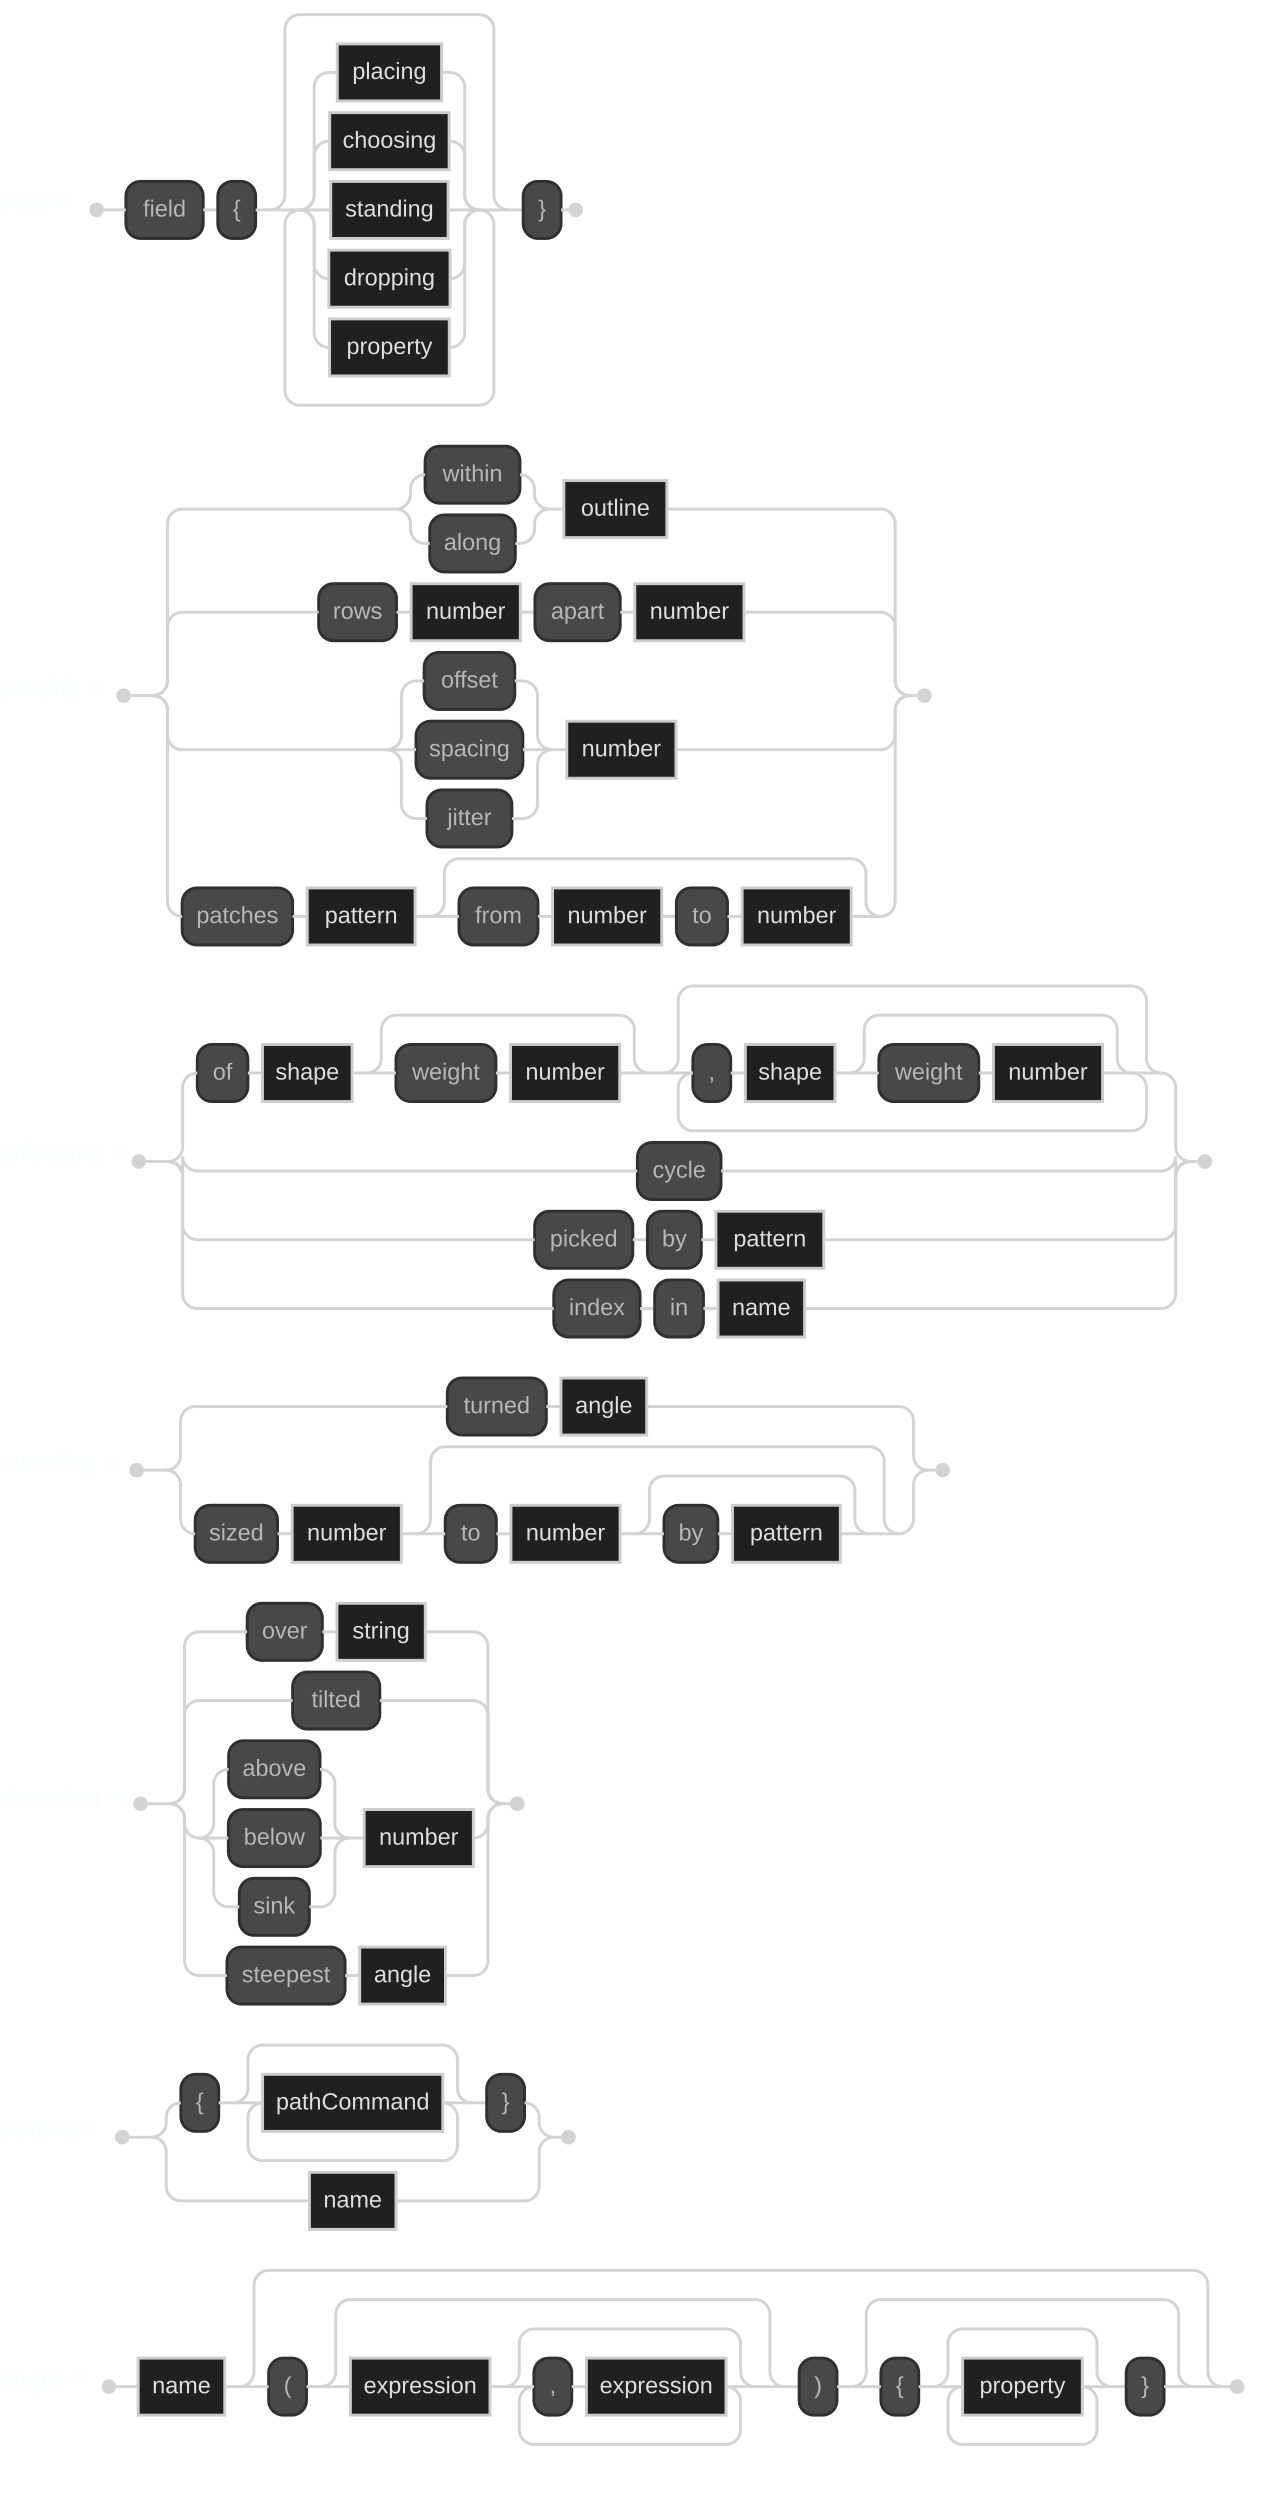
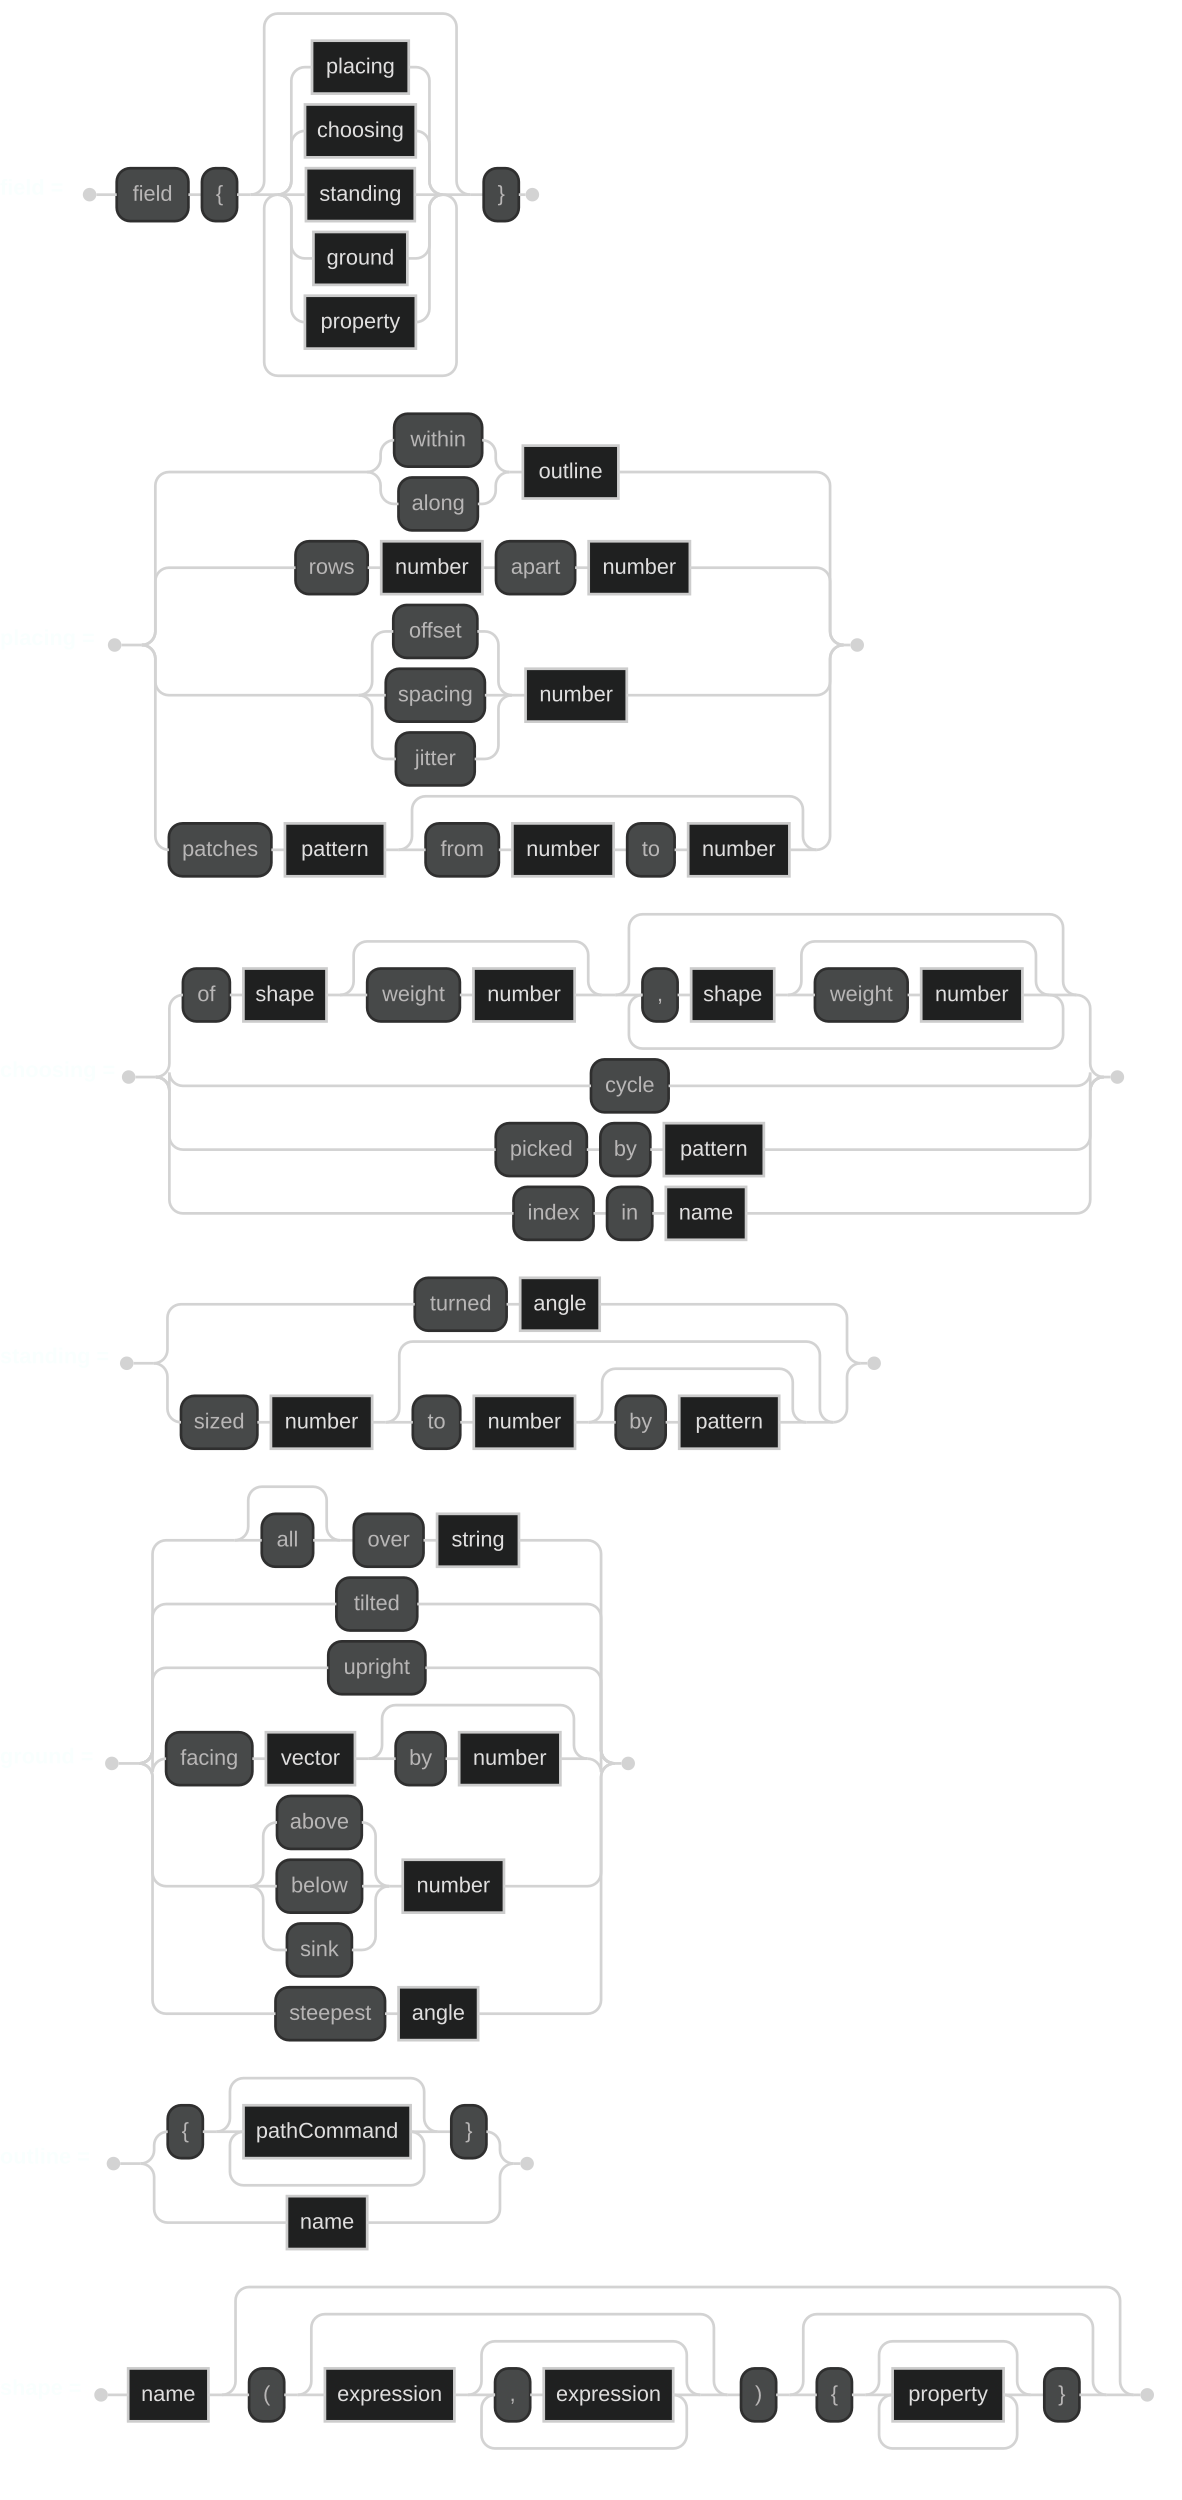
- <svg xmlns="http://www.w3.org/2000/svg" id="my-svg" width="100%" class="railroad-diagram" style="max-width: 870.734px; background-color: transparent;" viewBox="0 0 870.734 1709" role="graphics-document document" aria-roledescription="railroadEbnf">
+ <svg xmlns="http://www.w3.org/2000/svg" id="my-svg" width="100%" class="railroad-diagram" style="max-width: 870.734px; background-color: transparent;" viewBox="0 0 870.734 1843" role="graphics-document document" aria-roledescription="railroadEbnf">
  <style>#my-svg{font-family:"trebuchet ms",verdana,arial,sans-serif;font-size:16px;fill:#ccc;}@keyframes edge-animation-frame{from{stroke-dashoffset:0;}}@keyframes dash{to{stroke-dashoffset:0;}}#my-svg .edge-animation-slow{stroke-dasharray:9,5!important;stroke-dashoffset:900;animation:dash 50s linear infinite;stroke-linecap:round;}#my-svg .edge-animation-fast{stroke-dasharray:9,5!important;stroke-dashoffset:900;animation:dash 20s linear infinite;stroke-linecap:round;}#my-svg .error-icon{fill:#a44141;}#my-svg .error-text{fill:#ddd;stroke:#ddd;}#my-svg .edge-thickness-normal{stroke-width:1px;}#my-svg .edge-thickness-thick{stroke-width:3.5px;}#my-svg .edge-pattern-solid{stroke-dasharray:0;}#my-svg .edge-thickness-invisible{stroke-width:0;fill:none;}#my-svg .edge-pattern-dashed{stroke-dasharray:3;}#my-svg .edge-pattern-dotted{stroke-dasharray:2;}#my-svg .marker{fill:lightgrey;stroke:lightgrey;}#my-svg .marker.cross{stroke:lightgrey;}#my-svg svg{font-family:"trebuchet ms",verdana,arial,sans-serif;font-size:16px;}#my-svg p{margin:0;}#my-svg .railroad-diagram{font-family:"trebuchet ms",verdana,arial,sans-serif;font-size:16px;}#my-svg .railroad-terminal rect{fill:hsl(180, 1.587%, 28.353%);stroke:hsl(180, 0%, 18.353%);stroke-width:2px;}#my-svg .railroad-terminal text{fill:rgb(183.848, 181.552, 181.552);font-family:"trebuchet ms",verdana,arial,sans-serif;font-size:16px;text-anchor:middle;dominant-baseline:middle;}#my-svg .railroad-nonterminal rect{fill:#1f2020;stroke:#cccccc;stroke-width:2px;}#my-svg .railroad-nonterminal text{fill:#e0dfdf;font-family:"trebuchet ms",verdana,arial,sans-serif;font-size:16px;text-anchor:middle;dominant-baseline:middle;}#my-svg .railroad-line{stroke:lightgrey;stroke-width:2px;fill:none;}#my-svg .railroad-start circle,#my-svg .railroad-end circle{fill:lightgrey;}#my-svg .railroad-comment ellipse{fill:#181818;stroke:hsl(20, 0%, 2.353%);stroke-width:2px;}#my-svg .railroad-comment text{fill:rgb(223, 223.667, 224);font-style:italic;font-family:"trebuchet ms",verdana,arial,sans-serif;font-size:16px;text-anchor:middle;dominant-baseline:middle;}#my-svg .railroad-special rect{fill:hsl(20, 1.587%, 12.353%);stroke:hsl(20, 0%, 2.353%);stroke-width:2px;stroke-dasharray:5,3;}#my-svg .railroad-special text{fill:#e0dfdf;font-family:"trebuchet ms",verdana,arial,sans-serif;font-size:16px;text-anchor:middle;dominant-baseline:middle;}#my-svg .railroad-rule-name{font-weight:bold;fill:#F9FFFE;font-family:"trebuchet ms",verdana,arial,sans-serif;font-size:16px;}#my-svg .node .neo-node{stroke:#ccc;}#my-svg [data-look="neo"].node rect,#my-svg [data-look="neo"].cluster rect,#my-svg [data-look="neo"].node polygon{stroke:url(#my-svg-gradient);filter:drop-shadow( 1px 2px 2px rgba(185,185,185,1));}#my-svg [data-look="neo"].swimlane.cluster rect{filter:none;}#my-svg [data-look="neo"].node path{stroke:url(#my-svg-gradient);stroke-width:1px;}#my-svg [data-look="neo"].node .outer-path{filter:drop-shadow( 1px 2px 2px rgba(185,185,185,1));}#my-svg [data-look="neo"].node .neo-line path{stroke:#ccc;filter:none;}#my-svg [data-look="neo"].node circle{stroke:url(#my-svg-gradient);filter:drop-shadow( 1px 2px 2px rgba(185,185,185,1));}#my-svg [data-look="neo"].node circle .state-start{fill:#000000;}#my-svg [data-look="neo"].icon-shape .icon{fill:url(#my-svg-gradient);filter:drop-shadow( 1px 2px 2px rgba(185,185,185,1));}#my-svg [data-look="neo"].icon-shape .icon-neo path{stroke:url(#my-svg-gradient);filter:drop-shadow( 1px 2px 2px rgba(185,185,185,1));}#my-svg :root{--mermaid-font-family:"trebuchet ms",verdana,arial,sans-serif;}</style>
  <g />
  <g class="railroad-rule" transform="translate(0, 10)">
    <g transform="translate(86.04688, 0)">
      <g class="railroad-sequence">
        <g class="railroad-terminal" transform="translate(0, 114)">
          <rect x="0" y="0" width="52.844" height="39" rx="10" ry="10" />
          <text x="26.422" y="19.5">field</text>
        </g>
        <path class="railroad-line" d="M 52.844 133.5 L 62.844 133.5" />
        <g class="railroad-terminal" transform="translate(62.84375, 114)">
          <rect x="0" y="0" width="25.875" height="39" rx="10" ry="10" />
          <text x="12.938" y="19.5">{</text>
        </g>
        <path class="railroad-line" d="M 88.719 133.5 L 98.719 133.5" />
        <g class="railroad-repetition" transform="translate(98.71875, 0)">
          <g class="railroad-choice" transform="translate(20, 20)">
-             <g class="railroad-nonterminal" transform="translate(25.79688, 0)">
+             <g class="railroad-nonterminal" transform="translate(25.25781, 0)">
              <rect x="0" y="0" width="71.297" height="39" />
              <text x="35.648" y="19.5">placing</text>
            </g>
-             <path class="railroad-line" d="M 0 113.5 A 10 10 0 0 0 10 103.5 L 10 29.5 A 10 10 0 0 1 20 19.5 L 25.797 19.5" />
-             <path class="railroad-line" d="M 97.094 19.5 L 102.891 19.5 A 10 10 0 0 1 112.891 29.5 L 112.891 103.5 A 10 10 0 0 0 122.891 113.5" />
-             <g class="railroad-nonterminal" transform="translate(20.61719, 47)">
+             <path class="railroad-line" d="M 0 113.5 A 10 10 0 0 0 10 103.5 L 10 29.5 A 10 10 0 0 1 20 19.5 L 25.258 19.5" />
+             <path class="railroad-line" d="M 96.555 19.5 L 101.812 19.5 A 10 10 0 0 1 111.812 29.5 L 111.812 103.5 A 10 10 0 0 0 121.812 113.5" />
+             <g class="railroad-nonterminal" transform="translate(20.07812, 47)">
              <rect x="0" y="0" width="81.656" height="39" />
              <text x="40.828" y="19.5">choosing</text>
            </g>
-             <path class="railroad-line" d="M 0 113.5 A 10 10 0 0 0 10 103.5 L 10 76.5 A 10 10 0 0 1 20 66.5 L 20.617 66.5" />
-             <path class="railroad-line" d="M 102.273 66.5 L 102.891 66.5 A 10 10 0 0 1 112.891 76.5 L 112.891 103.5 A 10 10 0 0 0 122.891 113.5" />
-             <g class="railroad-nonterminal" transform="translate(21.33594, 94)">
+             <path class="railroad-line" d="M 0 113.5 A 10 10 0 0 0 10 103.5 L 10 76.5 A 10 10 0 0 1 20 66.5 L 20.078 66.5" />
+             <path class="railroad-line" d="M 101.734 66.5 L 101.812 66.5 A 10 10 0 0 1 111.812 76.5 L 111.812 103.5 A 10 10 0 0 0 121.812 113.5" />
+             <g class="railroad-nonterminal" transform="translate(20.79688, 94)">
              <rect x="0" y="0" width="80.219" height="39" />
              <text x="40.109" y="19.5">standing</text>
            </g>
-             <path class="railroad-line" d="M 0 113.5 L 21.336 113.5" />
-             <path class="railroad-line" d="M 101.555 113.5 L 122.891 113.5" />
-             <g class="railroad-nonterminal" transform="translate(20, 141)">
-               <rect x="0" y="0" width="82.891" height="39" />
-               <text x="41.445" y="19.5">dropping</text>
-             </g>
-             <path class="railroad-line" d="M 0 113.5 A 10 10 0 0 1 10 123.5 L 10 150.5 A 10 10 0 0 0 20 160.5 L 20 160.5" />
-             <path class="railroad-line" d="M 102.891 160.5 L 102.891 160.5 A 10 10 0 0 0 112.891 150.5 L 112.891 123.5 A 10 10 0 0 1 122.891 113.5" />
-             <g class="railroad-nonterminal" transform="translate(20.53906, 188)">
+             <path class="railroad-line" d="M 0 113.5 L 20.797 113.5" />
+             <path class="railroad-line" d="M 101.016 113.5 L 121.812 113.5" />
+             <g class="railroad-nonterminal" transform="translate(26.28906, 141)">
+               <rect x="0" y="0" width="69.234" height="39" />
+               <text x="34.617" y="19.5">ground</text>
+             </g>
+             <path class="railroad-line" d="M 0 113.5 A 10 10 0 0 1 10 123.5 L 10 150.5 A 10 10 0 0 0 20 160.5 L 26.289 160.5" />
+             <path class="railroad-line" d="M 95.523 160.5 L 101.812 160.5 A 10 10 0 0 0 111.812 150.5 L 111.812 123.5 A 10 10 0 0 1 121.812 113.5" />
+             <g class="railroad-nonterminal" transform="translate(20, 188)">
              <rect x="0" y="0" width="81.812" height="39" />
              <text x="40.906" y="19.5">property</text>
            </g>
-             <path class="railroad-line" d="M 0 113.5 A 10 10 0 0 1 10 123.5 L 10 197.5 A 10 10 0 0 0 20 207.5 L 20.539 207.5" />
-             <path class="railroad-line" d="M 102.352 207.5 L 102.891 207.5 A 10 10 0 0 0 112.891 197.5 L 112.891 123.5 A 10 10 0 0 1 122.891 113.5" />
+             <path class="railroad-line" d="M 0 113.5 A 10 10 0 0 1 10 123.5 L 10 197.5 A 10 10 0 0 0 20 207.5 L 20 207.5" />
+             <path class="railroad-line" d="M 101.812 207.5 L 101.812 207.5 A 10 10 0 0 0 111.812 197.5 L 111.812 123.5 A 10 10 0 0 1 121.812 113.5" />
          </g>
          <path class="railroad-line" d="M 0 133.5 L 20 133.5" />
-           <path class="railroad-line" d="M 142.891 133.5 L 162.891 133.5" />
-           <path class="railroad-line" d="M 142.891 133.5 A 10 10 0 0 1 152.891 143.5 L 152.891 257 A 10 10 0 0 1 142.891 267 L 20 267 A 10 10 0 0 1 10 257 L 10 143.5 A 10 10 0 0 1 20 133.5" />
-           <path class="railroad-line" d="M 0 133.5 A 10 10 0 0 0 10 123.5 L 10 10 A 10 10 0 0 1 20 0 L 142.891 0 A 10 10 0 0 1 152.891 10 L 152.891 123.5 A 10 10 0 0 0 162.891 133.5" />
-         </g>
-         <path class="railroad-line" d="M 261.609 133.5 L 271.609 133.5" />
-         <g class="railroad-terminal" transform="translate(271.6094, 114)">
+           <path class="railroad-line" d="M 141.812 133.5 L 161.812 133.5" />
+           <path class="railroad-line" d="M 141.812 133.5 A 10 10 0 0 1 151.812 143.5 L 151.812 257 A 10 10 0 0 1 141.812 267 L 20 267 A 10 10 0 0 1 10 257 L 10 143.5 A 10 10 0 0 1 20 133.5" />
+           <path class="railroad-line" d="M 0 133.5 A 10 10 0 0 0 10 123.5 L 10 10 A 10 10 0 0 1 20 0 L 141.812 0 A 10 10 0 0 1 151.812 10 L 151.812 123.5 A 10 10 0 0 0 161.812 133.5" />
+         </g>
+         <path class="railroad-line" d="M 260.531 133.5 L 270.531 133.5" />
+         <g class="railroad-terminal" transform="translate(270.5312, 114)">
          <rect x="0" y="0" width="25.875" height="39" rx="10" ry="10" />
          <text x="12.938" y="19.5">}</text>
        </g>
      </g>
    </g>
    <g class="railroad-rule-name-group">
      <text class="railroad-rule-name" x="0" y="133.5">field =</text>
    </g>
    <g class="railroad-start">
      <circle cx="66.047" cy="133.5" r="5" />
    </g>
    <g class="railroad-end">
-       <circle cx="393.531" cy="133.5" r="5" />
+       <circle cx="392.453" cy="133.5" r="5" />
    </g>
    <path class="railroad-line" d="M 71.047 133.5 L 86.047 133.5" />
-     <path class="railroad-line" d="M 383.531 133.5 L 388.531 133.5" />
+     <path class="railroad-line" d="M 382.453 133.5 L 387.453 133.5" />
  </g>
  <g class="railroad-rule" transform="translate(0, 305)">
    <g transform="translate(104.5156, 0)">
      <g class="railroad-choice">
        <g class="railroad-sequence" transform="translate(166.0703, 0)">
          <g class="railroad-choice" transform="translate(0, 0)">
            <g class="railroad-terminal" transform="translate(20, 0)">
              <rect x="0" y="0" width="64.859" height="39" rx="10" ry="10" />
              <text x="32.43" y="19.5">within</text>
            </g>
            <path class="railroad-line" d="M 0 43 A 10 10 0 0 0 10 33 L 10 29.5 A 10 10 0 0 1 20 19.5 L 20 19.5" />
            <path class="railroad-line" d="M 84.859 19.5 L 84.859 19.5 A 10 10 0 0 1 94.859 29.5 L 94.859 33 A 10 10 0 0 0 104.859 43" />
            <g class="railroad-terminal" transform="translate(23.1875, 47)">
              <rect x="0" y="0" width="58.484" height="39" rx="10" ry="10" />
              <text x="29.242" y="19.5">along</text>
            </g>
            <path class="railroad-line" d="M 0 43 A 10 10 0 0 1 10 53 L 10 56.5 A 10 10 0 0 0 20 66.5 L 23.188 66.5" />
            <path class="railroad-line" d="M 81.672 66.5 L 84.859 66.5 A 10 10 0 0 0 94.859 56.5 L 94.859 53 A 10 10 0 0 1 104.859 43" />
          </g>
          <path class="railroad-line" d="M 104.859 43 L 114.859 43" />
          <g class="railroad-nonterminal" transform="translate(114.8594, 23.5)">
            <rect x="0" y="0" width="70.422" height="39" />
            <text x="35.211" y="19.5">outline</text>
          </g>
        </g>
        <path class="railroad-line" d="M 0 170.5 A 10 10 0 0 0 10 160.5 L 10 53 A 10 10 0 0 1 20 43 L 166.07 43" />
        <path class="railroad-line" d="M 351.352 43 L 497.422 43 A 10 10 0 0 1 507.422 53 L 507.422 160.5 A 10 10 0 0 0 517.422 170.5" />
        <g class="railroad-sequence" transform="translate(113.3438, 94)">
          <g class="railroad-terminal" transform="translate(0, 0)">
            <rect x="0" y="0" width="53.188" height="39" rx="10" ry="10" />
            <text x="26.594" y="19.5">rows</text>
          </g>
          <path class="railroad-line" d="M 53.188 19.5 L 63.188 19.5" />
          <g class="railroad-nonterminal" transform="translate(63.1875, 0)">
            <rect x="0" y="0" width="74.625" height="39" />
            <text x="37.312" y="19.5">number</text>
          </g>
          <path class="railroad-line" d="M 137.812 19.5 L 147.812 19.5" />
          <g class="railroad-terminal" transform="translate(147.8125, 0)">
            <rect x="0" y="0" width="58.297" height="39" rx="10" ry="10" />
            <text x="29.148" y="19.5">apart</text>
          </g>
          <path class="railroad-line" d="M 206.109 19.5 L 216.109 19.5" />
          <g class="railroad-nonterminal" transform="translate(216.1094, 0)">
            <rect x="0" y="0" width="74.625" height="39" />
            <text x="37.312" y="19.5">number</text>
          </g>
        </g>
        <path class="railroad-line" d="M 0 170.5 A 10 10 0 0 0 10 160.5 L 10 123.5 A 10 10 0 0 1 20 113.5 L 113.344 113.5" />
        <path class="railroad-line" d="M 404.078 113.5 L 497.422 113.5 A 10 10 0 0 1 507.422 123.5 L 507.422 160.5 A 10 10 0 0 0 517.422 170.5" />
        <g class="railroad-sequence" transform="translate(159.8672, 141)">
          <g class="railroad-choice" transform="translate(0, 0)">
            <g class="railroad-terminal" transform="translate(25.54688, 0)">
              <rect x="0" y="0" width="61.969" height="39" rx="10" ry="10" />
              <text x="30.984" y="19.5">offset</text>
            </g>
            <path class="railroad-line" d="M 0 66.5 A 10 10 0 0 0 10 56.5 L 10 29.5 A 10 10 0 0 1 20 19.5 L 25.547 19.5" />
            <path class="railroad-line" d="M 87.516 19.5 L 93.062 19.5 A 10 10 0 0 1 103.062 29.5 L 103.062 56.5 A 10 10 0 0 0 113.062 66.5" />
            <g class="railroad-terminal" transform="translate(20, 47)">
              <rect x="0" y="0" width="73.062" height="39" rx="10" ry="10" />
              <text x="36.531" y="19.5">spacing</text>
            </g>
            <path class="railroad-line" d="M 0 66.5 L 20 66.5" />
            <path class="railroad-line" d="M 93.062 66.5 L 113.062 66.5" />
            <g class="railroad-terminal" transform="translate(27.5, 94)">
              <rect x="0" y="0" width="58.062" height="39" rx="10" ry="10" />
              <text x="29.031" y="19.5">jitter</text>
            </g>
            <path class="railroad-line" d="M 0 66.5 A 10 10 0 0 1 10 76.5 L 10 103.5 A 10 10 0 0 0 20 113.5 L 27.5 113.5" />
            <path class="railroad-line" d="M 85.562 113.5 L 93.062 113.5 A 10 10 0 0 0 103.062 103.5 L 103.062 76.5 A 10 10 0 0 1 113.062 66.5" />
          </g>
          <path class="railroad-line" d="M 113.062 66.5 L 123.062 66.5" />
          <g class="railroad-nonterminal" transform="translate(123.0625, 47)">
            <rect x="0" y="0" width="74.625" height="39" />
            <text x="37.312" y="19.5">number</text>
          </g>
        </g>
        <path class="railroad-line" d="M 0 170.5 A 10 10 0 0 1 10 180.5 L 10 197.5 A 10 10 0 0 0 20 207.5 L 159.867 207.5" />
        <path class="railroad-line" d="M 357.555 207.5 L 497.422 207.5 A 10 10 0 0 0 507.422 197.5 L 507.422 180.5 A 10 10 0 0 1 517.422 170.5" />
        <g class="railroad-sequence" transform="translate(20, 282)">
          <g class="railroad-terminal" transform="translate(0, 20)">
            <rect x="0" y="0" width="75.531" height="39" rx="10" ry="10" />
            <text x="37.766" y="19.5">patches</text>
          </g>
          <path class="railroad-line" d="M 75.531 39.5 L 85.531 39.5" />
          <g class="railroad-nonterminal" transform="translate(85.53125, 20)">
            <rect x="0" y="0" width="73.703" height="39" />
            <text x="36.852" y="19.5">pattern</text>
          </g>
          <path class="railroad-line" d="M 159.234 39.5 L 169.234 39.5" />
          <g class="railroad-optional" transform="translate(169.2344, 0)">
            <g class="railroad-sequence" transform="translate(20, 20)">
              <g class="railroad-terminal" transform="translate(0, 0)">
                <rect x="0" y="0" width="54" height="39" rx="10" ry="10" />
                <text x="27" y="19.5">from</text>
              </g>
              <path class="railroad-line" d="M 54 19.5 L 64 19.5" />
              <g class="railroad-nonterminal" transform="translate(64, 0)">
                <rect x="0" y="0" width="74.625" height="39" />
                <text x="37.312" y="19.5">number</text>
              </g>
              <path class="railroad-line" d="M 138.625 19.5 L 148.625 19.5" />
              <g class="railroad-terminal" transform="translate(148.625, 0)">
                <rect x="0" y="0" width="34.938" height="39" rx="10" ry="10" />
                <text x="17.469" y="19.5">to</text>
              </g>
              <path class="railroad-line" d="M 183.562 19.5 L 193.562 19.5" />
              <g class="railroad-nonterminal" transform="translate(193.5625, 0)">
                <rect x="0" y="0" width="74.625" height="39" />
                <text x="37.312" y="19.5">number</text>
              </g>
            </g>
            <path class="railroad-line" d="M 0 39.5 L 20 39.5" />
            <path class="railroad-line" d="M 288.188 39.5 L 308.188 39.5" />
            <path class="railroad-line" d="M 0 39.5 A 10 10 0 0 0 10 29.5 L 10 10 A 10 10 0 0 1 20 0 L 288.188 0 A 10 10 0 0 1 298.188 10 L 298.188 29.5 A 10 10 0 0 0 308.188 39.5" />
          </g>
        </g>
        <path class="railroad-line" d="M 0 170.5 A 10 10 0 0 1 10 180.5 L 10 311.5 A 10 10 0 0 0 20 321.5 L 20 321.5" />
        <path class="railroad-line" d="M 497.422 321.5 L 497.422 321.5 A 10 10 0 0 0 507.422 311.5 L 507.422 180.5 A 10 10 0 0 1 517.422 170.5" />
      </g>
    </g>
    <g class="railroad-rule-name-group">
      <text class="railroad-rule-name" x="0" y="170.5">placing =</text>
    </g>
    <g class="railroad-start">
      <circle cx="84.516" cy="170.5" r="5" />
    </g>
    <g class="railroad-end">
      <circle cx="631.938" cy="170.5" r="5" />
    </g>
    <path class="railroad-line" d="M 89.516 170.5 L 104.516 170.5" />
    <path class="railroad-line" d="M 621.938 170.5 L 626.938 170.5" />
  </g>
  <g class="railroad-rule" transform="translate(0, 674)">
    <g transform="translate(114.8594, 0)">
      <g class="railroad-choice">
        <g class="railroad-sequence" transform="translate(20, 0)">
          <g class="railroad-terminal" transform="translate(0, 40)">
            <rect x="0" y="0" width="34.578" height="39" rx="10" ry="10" />
            <text x="17.289" y="19.5">of</text>
          </g>
          <path class="railroad-line" d="M 34.578 59.5 L 44.578 59.5" />
          <g class="railroad-nonterminal" transform="translate(44.57812, 40)">
            <rect x="0" y="0" width="61.266" height="39" />
            <text x="30.633" y="19.5">shape</text>
          </g>
          <path class="railroad-line" d="M 105.844 59.5 L 115.844 59.5" />
          <g class="railroad-optional" transform="translate(115.8438, 20)">
            <g class="railroad-sequence" transform="translate(20, 20)">
              <g class="railroad-terminal" transform="translate(0, 0)">
                <rect x="0" y="0" width="68.312" height="39" rx="10" ry="10" />
                <text x="34.156" y="19.5">weight</text>
              </g>
              <path class="railroad-line" d="M 68.312 19.5 L 78.312 19.5" />
              <g class="railroad-nonterminal" transform="translate(78.3125, 0)">
                <rect x="0" y="0" width="74.625" height="39" />
                <text x="37.312" y="19.5">number</text>
              </g>
            </g>
            <path class="railroad-line" d="M 0 39.5 L 20 39.5" />
            <path class="railroad-line" d="M 172.938 39.5 L 192.938 39.5" />
            <path class="railroad-line" d="M 0 39.5 A 10 10 0 0 0 10 29.5 L 10 10 A 10 10 0 0 1 20 0 L 172.938 0 A 10 10 0 0 1 182.938 10 L 182.938 29.5 A 10 10 0 0 0 192.938 39.5" />
          </g>
          <path class="railroad-line" d="M 308.781 59.5 L 318.781 59.5" />
          <g class="railroad-repetition" transform="translate(318.7812, 0)">
            <g class="railroad-sequence" transform="translate(20, 20)">
              <g class="railroad-terminal" transform="translate(0, 20)">
                <rect x="0" y="0" width="25.875" height="39" rx="10" ry="10" />
                <text x="12.938" y="19.5">,</text>
              </g>
              <path class="railroad-line" d="M 25.875 39.5 L 35.875 39.5" />
              <g class="railroad-nonterminal" transform="translate(35.875, 20)">
                <rect x="0" y="0" width="61.266" height="39" />
                <text x="30.633" y="19.5">shape</text>
              </g>
              <path class="railroad-line" d="M 97.141 39.5 L 107.141 39.5" />
              <g class="railroad-optional" transform="translate(107.1406, 0)">
                <g class="railroad-sequence" transform="translate(20, 20)">
                  <g class="railroad-terminal" transform="translate(0, 0)">
                    <rect x="0" y="0" width="68.312" height="39" rx="10" ry="10" />
                    <text x="34.156" y="19.5">weight</text>
                  </g>
                  <path class="railroad-line" d="M 68.312 19.5 L 78.312 19.5" />
                  <g class="railroad-nonterminal" transform="translate(78.3125, 0)">
                    <rect x="0" y="0" width="74.625" height="39" />
                    <text x="37.312" y="19.5">number</text>
                  </g>
                </g>
                <path class="railroad-line" d="M 0 39.5 L 20 39.5" />
                <path class="railroad-line" d="M 172.938 39.5 L 192.938 39.5" />
                <path class="railroad-line" d="M 0 39.5 A 10 10 0 0 0 10 29.5 L 10 10 A 10 10 0 0 1 20 0 L 172.938 0 A 10 10 0 0 1 182.938 10 L 182.938 29.5 A 10 10 0 0 0 192.938 39.5" />
              </g>
            </g>
            <path class="railroad-line" d="M 0 59.5 L 20 59.5" />
            <path class="railroad-line" d="M 320.078 59.5 L 340.078 59.5" />
            <path class="railroad-line" d="M 320.078 59.5 A 10 10 0 0 1 330.078 69.5 L 330.078 89 A 10 10 0 0 1 320.078 99 L 20 99 A 10 10 0 0 1 10 89 L 10 69.5 A 10 10 0 0 1 20 59.5" />
            <path class="railroad-line" d="M 0 59.5 A 10 10 0 0 0 10 49.5 L 10 10 A 10 10 0 0 1 20 0 L 320.078 0 A 10 10 0 0 1 330.078 10 L 330.078 49.5 A 10 10 0 0 0 340.078 59.5" />
          </g>
        </g>
        <path class="railroad-line" d="M 0 120 A 10 10 0 0 0 10 110 L 10 69.5 A 10 10 0 0 1 20 59.5 L 20 59.5" />
        <path class="railroad-line" d="M 678.859 59.5 L 678.859 59.5 A 10 10 0 0 1 688.859 69.5 L 688.859 110 A 10 10 0 0 0 698.859 120" />
        <g class="railroad-terminal" transform="translate(320.8359, 107)">
          <rect x="0" y="0" width="57.188" height="39" rx="10" ry="10" />
          <text x="28.594" y="19.5">cycle</text>
        </g>
        <path class="railroad-line" d="M 0 120 A 10 10 0 0 1 10 130 L 10 116.5 A 10 10 0 0 0 20 126.5 L 320.836 126.5" />
        <path class="railroad-line" d="M 378.023 126.5 L 678.859 126.5 A 10 10 0 0 0 688.859 116.5 L 688.859 130 A 10 10 0 0 1 698.859 120" />
        <g class="railroad-sequence" transform="translate(250.6172, 154)">
          <g class="railroad-terminal" transform="translate(0, 0)">
            <rect x="0" y="0" width="67.109" height="39" rx="10" ry="10" />
            <text x="33.555" y="19.5">picked</text>
          </g>
          <path class="railroad-line" d="M 67.109 19.5 L 77.109 19.5" />
          <g class="railroad-terminal" transform="translate(77.10938, 0)">
            <rect x="0" y="0" width="36.812" height="39" rx="10" ry="10" />
            <text x="18.406" y="19.5">by</text>
          </g>
          <path class="railroad-line" d="M 113.922 19.5 L 123.922 19.5" />
          <g class="railroad-nonterminal" transform="translate(123.9219, 0)">
            <rect x="0" y="0" width="73.703" height="39" />
            <text x="36.852" y="19.5">pattern</text>
          </g>
        </g>
        <path class="railroad-line" d="M 0 120 A 10 10 0 0 1 10 130 L 10 163.5 A 10 10 0 0 0 20 173.5 L 250.617 173.5" />
        <path class="railroad-line" d="M 448.242 173.5 L 678.859 173.5 A 10 10 0 0 0 688.859 163.5 L 688.859 130 A 10 10 0 0 1 698.859 120" />
        <g class="railroad-sequence" transform="translate(263.7109, 201)">
          <g class="railroad-terminal" transform="translate(0, 0)">
            <rect x="0" y="0" width="58.969" height="39" rx="10" ry="10" />
            <text x="29.484" y="19.5">index</text>
          </g>
          <path class="railroad-line" d="M 58.969 19.5 L 68.969 19.5" />
          <g class="railroad-terminal" transform="translate(68.96875, 0)">
            <rect x="0" y="0" width="33.312" height="39" rx="10" ry="10" />
            <text x="16.656" y="19.5">in</text>
          </g>
          <path class="railroad-line" d="M 102.281 19.5 L 112.281 19.5" />
          <g class="railroad-nonterminal" transform="translate(112.2812, 0)">
            <rect x="0" y="0" width="59.156" height="39" />
            <text x="29.578" y="19.5">name</text>
          </g>
        </g>
        <path class="railroad-line" d="M 0 120 A 10 10 0 0 1 10 130 L 10 210.5 A 10 10 0 0 0 20 220.5 L 263.711 220.5" />
        <path class="railroad-line" d="M 435.148 220.5 L 678.859 220.5 A 10 10 0 0 0 688.859 210.5 L 688.859 130 A 10 10 0 0 1 698.859 120" />
      </g>
    </g>
    <g class="railroad-rule-name-group">
      <text class="railroad-rule-name" x="0" y="120">choosing =</text>
    </g>
    <g class="railroad-start">
      <circle cx="94.859" cy="120" r="5" />
    </g>
    <g class="railroad-end">
      <circle cx="823.719" cy="120" r="5" />
    </g>
    <path class="railroad-line" d="M 99.859 120 L 114.859 120" />
    <path class="railroad-line" d="M 813.719 120 L 818.719 120" />
  </g>
  <g class="railroad-rule" transform="translate(0, 942)">
    <g transform="translate(113.4375, 0)">
      <g class="railroad-choice">
        <g class="railroad-sequence" transform="translate(192.3359, 0)">
          <g class="railroad-terminal" transform="translate(0, 0)">
            <rect x="0" y="0" width="67.688" height="39" rx="10" ry="10" />
            <text x="33.844" y="19.5">turned</text>
          </g>
          <path class="railroad-line" d="M 67.688 19.5 L 77.688 19.5" />
          <g class="railroad-nonterminal" transform="translate(77.6875, 0)">
            <rect x="0" y="0" width="58.625" height="39" />
            <text x="29.312" y="19.5">angle</text>
          </g>
        </g>
        <path class="railroad-line" d="M 0 63 A 10 10 0 0 0 10 53 L 10 29.5 A 10 10 0 0 1 20 19.5 L 192.336 19.5" />
        <path class="railroad-line" d="M 328.648 19.5 L 500.984 19.5 A 10 10 0 0 1 510.984 29.5 L 510.984 53 A 10 10 0 0 0 520.984 63" />
        <g class="railroad-sequence" transform="translate(20, 47)">
          <g class="railroad-terminal" transform="translate(0, 40)">
            <rect x="0" y="0" width="56.281" height="39" rx="10" ry="10" />
            <text x="28.141" y="19.5">sized</text>
          </g>
          <path class="railroad-line" d="M 56.281 59.5 L 66.281 59.5" />
          <g class="railroad-nonterminal" transform="translate(66.28125, 40)">
            <rect x="0" y="0" width="74.625" height="39" />
            <text x="37.312" y="19.5">number</text>
          </g>
          <path class="railroad-line" d="M 140.906 59.5 L 150.906 59.5" />
          <g class="railroad-optional" transform="translate(150.9062, 0)">
            <g class="railroad-sequence" transform="translate(20, 20)">
              <g class="railroad-terminal" transform="translate(0, 20)">
                <rect x="0" y="0" width="34.938" height="39" rx="10" ry="10" />
                <text x="17.469" y="19.5">to</text>
              </g>
              <path class="railroad-line" d="M 34.938 39.5 L 44.938 39.5" />
              <g class="railroad-nonterminal" transform="translate(44.9375, 20)">
                <rect x="0" y="0" width="74.625" height="39" />
                <text x="37.312" y="19.5">number</text>
              </g>
              <path class="railroad-line" d="M 119.562 39.5 L 129.562 39.5" />
              <g class="railroad-optional" transform="translate(129.5625, 0)">
                <g class="railroad-sequence" transform="translate(20, 20)">
                  <g class="railroad-terminal" transform="translate(0, 0)">
                    <rect x="0" y="0" width="36.812" height="39" rx="10" ry="10" />
                    <text x="18.406" y="19.5">by</text>
                  </g>
                  <path class="railroad-line" d="M 36.812 19.5 L 46.812 19.5" />
                  <g class="railroad-nonterminal" transform="translate(46.8125, 0)">
                    <rect x="0" y="0" width="73.703" height="39" />
                    <text x="36.852" y="19.5">pattern</text>
                  </g>
                </g>
                <path class="railroad-line" d="M 0 39.5 L 20 39.5" />
                <path class="railroad-line" d="M 140.516 39.5 L 160.516 39.5" />
                <path class="railroad-line" d="M 0 39.5 A 10 10 0 0 0 10 29.5 L 10 10 A 10 10 0 0 1 20 0 L 140.516 0 A 10 10 0 0 1 150.516 10 L 150.516 29.5 A 10 10 0 0 0 160.516 39.5" />
              </g>
            </g>
            <path class="railroad-line" d="M 0 59.5 L 20 59.5" />
            <path class="railroad-line" d="M 310.078 59.5 L 330.078 59.5" />
            <path class="railroad-line" d="M 0 59.5 A 10 10 0 0 0 10 49.5 L 10 10 A 10 10 0 0 1 20 0 L 310.078 0 A 10 10 0 0 1 320.078 10 L 320.078 49.5 A 10 10 0 0 0 330.078 59.5" />
          </g>
        </g>
        <path class="railroad-line" d="M 0 63 A 10 10 0 0 1 10 73 L 10 96.5 A 10 10 0 0 0 20 106.5 L 20 106.5" />
        <path class="railroad-line" d="M 500.984 106.5 L 500.984 106.5 A 10 10 0 0 0 510.984 96.5 L 510.984 73 A 10 10 0 0 1 520.984 63" />
      </g>
    </g>
    <g class="railroad-rule-name-group">
      <text class="railroad-rule-name" x="0" y="63">standing =</text>
    </g>
    <g class="railroad-start">
      <circle cx="93.438" cy="63" r="5" />
    </g>
    <g class="railroad-end">
      <circle cx="644.422" cy="63" r="5" />
    </g>
    <path class="railroad-line" d="M 98.438 63 L 113.438 63" />
    <path class="railroad-line" d="M 634.422 63 L 639.422 63" />
  </g>
  <g class="railroad-rule" transform="translate(0, 1096)">
-     <g transform="translate(116.0938, 0)">
+     <g transform="translate(102.4531, 0)">
      <g class="railroad-choice">
-         <g class="railroad-sequence" transform="translate(52.86719, 0)">
-           <g class="railroad-terminal" transform="translate(0, 0)">
+         <g class="railroad-sequence" transform="translate(70.53125, 0)">
+           <g class="railroad-optional" transform="translate(0, 0)">
+             <g class="railroad-terminal" transform="translate(20, 20)">
+               <rect x="0" y="0" width="37.844" height="39" rx="10" ry="10" />
+               <text x="18.922" y="19.5">all</text>
+             </g>
+             <path class="railroad-line" d="M 0 39.5 L 20 39.5" />
+             <path class="railroad-line" d="M 57.844 39.5 L 77.844 39.5" />
+             <path class="railroad-line" d="M 0 39.5 A 10 10 0 0 0 10 29.5 L 10 10 A 10 10 0 0 1 20 0 L 57.844 0 A 10 10 0 0 1 67.844 10 L 67.844 29.5 A 10 10 0 0 0 77.844 39.5" />
+           </g>
+           <path class="railroad-line" d="M 77.844 39.5 L 87.844 39.5" />
+           <g class="railroad-terminal" transform="translate(87.84375, 20)">
            <rect x="0" y="0" width="51.375" height="39" rx="10" ry="10" />
            <text x="25.688" y="19.5">over</text>
          </g>
-           <path class="railroad-line" d="M 51.375 19.5 L 61.375 19.5" />
-           <g class="railroad-nonterminal" transform="translate(61.375, 0)">
+           <path class="railroad-line" d="M 139.219 39.5 L 149.219 39.5" />
+           <g class="railroad-nonterminal" transform="translate(149.2188, 20)">
            <rect x="0" y="0" width="60.375" height="39" />
            <text x="30.188" y="19.5">string</text>
          </g>
        </g>
-         <path class="railroad-line" d="M 0 137 A 10 10 0 0 0 10 127 L 10 29.5 A 10 10 0 0 1 20 19.5 L 52.867 19.5" />
-         <path class="railroad-line" d="M 174.617 19.5 L 207.484 19.5 A 10 10 0 0 1 217.484 29.5 L 217.484 127 A 10 10 0 0 0 227.484 137" />
-         <g class="railroad-terminal" transform="translate(83.9375, 47)">
+         <path class="railroad-line" d="M 0 204 A 10 10 0 0 0 10 194 L 10 49.5 A 10 10 0 0 1 20 39.5 L 70.531 39.5" />
+         <path class="railroad-line" d="M 280.125 39.5 L 330.656 39.5 A 10 10 0 0 1 340.656 49.5 L 340.656 194 A 10 10 0 0 0 350.656 204" />
+         <g class="railroad-terminal" transform="translate(145.5234, 67)">
          <rect x="0" y="0" width="59.609" height="39" rx="10" ry="10" />
          <text x="29.805" y="19.5">tilted</text>
        </g>
-         <path class="railroad-line" d="M 0 137 A 10 10 0 0 0 10 127 L 10 76.5 A 10 10 0 0 1 20 66.5 L 83.938 66.5" />
-         <path class="railroad-line" d="M 143.547 66.5 L 207.484 66.5 A 10 10 0 0 1 217.484 76.5 L 217.484 127 A 10 10 0 0 0 227.484 137" />
-         <g class="railroad-sequence" transform="translate(20, 94)">
+         <path class="railroad-line" d="M 0 204 A 10 10 0 0 0 10 194 L 10 96.5 A 10 10 0 0 1 20 86.5 L 145.523 86.5" />
+         <path class="railroad-line" d="M 205.133 86.5 L 330.656 86.5 A 10 10 0 0 1 340.656 96.5 L 340.656 194 A 10 10 0 0 0 350.656 204" />
+         <g class="railroad-terminal" transform="translate(139.5469, 114)">
+           <rect x="0" y="0" width="71.562" height="39" rx="10" ry="10" />
+           <text x="35.781" y="19.5">upright</text>
+         </g>
+         <path class="railroad-line" d="M 0 204 A 10 10 0 0 0 10 194 L 10 143.5 A 10 10 0 0 1 20 133.5 L 139.547 133.5" />
+         <path class="railroad-line" d="M 211.109 133.5 L 330.656 133.5 A 10 10 0 0 1 340.656 143.5 L 340.656 194 A 10 10 0 0 0 350.656 204" />
+         <g class="railroad-sequence" transform="translate(20, 161)">
+           <g class="railroad-terminal" transform="translate(0, 20)">
+             <rect x="0" y="0" width="63.578" height="39" rx="10" ry="10" />
+             <text x="31.789" y="19.5">facing</text>
+           </g>
+           <path class="railroad-line" d="M 63.578 39.5 L 73.578 39.5" />
+           <g class="railroad-nonterminal" transform="translate(73.57812, 20)">
+             <rect x="0" y="0" width="65.641" height="39" />
+             <text x="32.82" y="19.5">vector</text>
+           </g>
+           <path class="railroad-line" d="M 139.219 39.5 L 149.219 39.5" />
+           <g class="railroad-optional" transform="translate(149.2188, 0)">
+             <g class="railroad-sequence" transform="translate(20, 20)">
+               <g class="railroad-terminal" transform="translate(0, 0)">
+                 <rect x="0" y="0" width="36.812" height="39" rx="10" ry="10" />
+                 <text x="18.406" y="19.5">by</text>
+               </g>
+               <path class="railroad-line" d="M 36.812 19.5 L 46.812 19.5" />
+               <g class="railroad-nonterminal" transform="translate(46.8125, 0)">
+                 <rect x="0" y="0" width="74.625" height="39" />
+                 <text x="37.312" y="19.5">number</text>
+               </g>
+             </g>
+             <path class="railroad-line" d="M 0 39.5 L 20 39.5" />
+             <path class="railroad-line" d="M 141.438 39.5 L 161.438 39.5" />
+             <path class="railroad-line" d="M 0 39.5 A 10 10 0 0 0 10 29.5 L 10 10 A 10 10 0 0 1 20 0 L 141.438 0 A 10 10 0 0 1 151.438 10 L 151.438 29.5 A 10 10 0 0 0 161.438 39.5" />
+           </g>
+         </g>
+         <path class="railroad-line" d="M 0 204 A 10 10 0 0 0 10 194 L 10 210.5 A 10 10 0 0 1 20 200.5 L 20 200.5" />
+         <path class="railroad-line" d="M 330.656 200.5 L 330.656 200.5 A 10 10 0 0 1 340.656 210.5 L 340.656 194 A 10 10 0 0 0 350.656 204" />
+         <g class="railroad-sequence" transform="translate(81.58594, 228)">
          <g class="railroad-choice" transform="translate(0, 0)">
            <g class="railroad-terminal" transform="translate(20.19531, 0)">
              <rect x="0" y="0" width="62.469" height="39" rx="10" ry="10" />
              <text x="31.234" y="19.5">above</text>
            </g>
            <path class="railroad-line" d="M 0 66.5 A 10 10 0 0 0 10 56.5 L 10 29.5 A 10 10 0 0 1 20 19.5 L 20.195 19.5" />
            <path class="railroad-line" d="M 82.664 19.5 L 82.859 19.5 A 10 10 0 0 1 92.859 29.5 L 92.859 56.5 A 10 10 0 0 0 102.859 66.5" />
            <g class="railroad-terminal" transform="translate(20, 47)">
              <rect x="0" y="0" width="62.859" height="39" rx="10" ry="10" />
              <text x="31.43" y="19.5">below</text>
            </g>
            <path class="railroad-line" d="M 0 66.5 L 20 66.5" />
            <path class="railroad-line" d="M 82.859 66.5 L 102.859 66.5" />
            <g class="railroad-terminal" transform="translate(27.5, 94)">
              <rect x="0" y="0" width="47.859" height="39" rx="10" ry="10" />
              <text x="23.93" y="19.5">sink</text>
            </g>
            <path class="railroad-line" d="M 0 66.5 A 10 10 0 0 1 10 76.5 L 10 103.5 A 10 10 0 0 0 20 113.5 L 27.5 113.5" />
            <path class="railroad-line" d="M 75.359 113.5 L 82.859 113.5 A 10 10 0 0 0 92.859 103.5 L 92.859 76.5 A 10 10 0 0 1 102.859 66.5" />
          </g>
          <path class="railroad-line" d="M 102.859 66.5 L 112.859 66.5" />
          <g class="railroad-nonterminal" transform="translate(112.8594, 47)">
            <rect x="0" y="0" width="74.625" height="39" />
            <text x="37.312" y="19.5">number</text>
          </g>
        </g>
-         <path class="railroad-line" d="M 0 137 A 10 10 0 0 1 10 147 L 10 150.5 A 10 10 0 0 0 20 160.5 L 20 160.5" />
-         <path class="railroad-line" d="M 207.484 160.5 L 207.484 160.5 A 10 10 0 0 0 217.484 150.5 L 217.484 147 A 10 10 0 0 1 227.484 137" />
-         <g class="railroad-sequence" transform="translate(39.0625, 235)">
+         <path class="railroad-line" d="M 0 204 A 10 10 0 0 1 10 214 L 10 284.5 A 10 10 0 0 0 20 294.5 L 81.586 294.5" />
+         <path class="railroad-line" d="M 269.07 294.5 L 330.656 294.5 A 10 10 0 0 0 340.656 284.5 L 340.656 214 A 10 10 0 0 1 350.656 204" />
+         <g class="railroad-sequence" transform="translate(100.6484, 369)">
          <g class="railroad-terminal" transform="translate(0, 0)">
            <rect x="0" y="0" width="80.734" height="39" rx="10" ry="10" />
            <text x="40.367" y="19.5">steepest</text>
          </g>
          <path class="railroad-line" d="M 80.734 19.5 L 90.734 19.5" />
          <g class="railroad-nonterminal" transform="translate(90.73438, 0)">
            <rect x="0" y="0" width="58.625" height="39" />
            <text x="29.312" y="19.5">angle</text>
          </g>
        </g>
-         <path class="railroad-line" d="M 0 137 A 10 10 0 0 1 10 147 L 10 244.5 A 10 10 0 0 0 20 254.5 L 39.062 254.5" />
-         <path class="railroad-line" d="M 188.422 254.5 L 207.484 254.5 A 10 10 0 0 0 217.484 244.5 L 217.484 147 A 10 10 0 0 1 227.484 137" />
+         <path class="railroad-line" d="M 0 204 A 10 10 0 0 1 10 214 L 10 378.5 A 10 10 0 0 0 20 388.5 L 100.648 388.5" />
+         <path class="railroad-line" d="M 250.008 388.5 L 330.656 388.5 A 10 10 0 0 0 340.656 378.5 L 340.656 214 A 10 10 0 0 1 350.656 204" />
      </g>
    </g>
    <g class="railroad-rule-name-group">
-       <text class="railroad-rule-name" x="0" y="137">dropping =</text>
+       <text class="railroad-rule-name" x="0" y="204">ground =</text>
    </g>
    <g class="railroad-start">
-       <circle cx="96.094" cy="137" r="5" />
+       <circle cx="82.453" cy="204" r="5" />
    </g>
    <g class="railroad-end">
-       <circle cx="353.578" cy="137" r="5" />
-     </g>
-     <path class="railroad-line" d="M 101.094 137 L 116.094 137" />
-     <path class="railroad-line" d="M 343.578 137 L 348.578 137" />
+       <circle cx="463.109" cy="204" r="5" />
+     </g>
+     <path class="railroad-line" d="M 87.453 204 L 102.453 204" />
+     <path class="railroad-line" d="M 453.109 204 L 458.109 204" />
  </g>
-   <g class="railroad-rule" transform="translate(0, 1398)">
+   <g class="railroad-rule" transform="translate(0, 1532)">
    <g transform="translate(103.6406, 0)">
      <g class="railroad-choice">
        <g class="railroad-sequence" transform="translate(20, 0)">
          <g class="railroad-terminal" transform="translate(0, 20)">
            <rect x="0" y="0" width="25.875" height="39" rx="10" ry="10" />
            <text x="12.938" y="19.5">{</text>
          </g>
          <path class="railroad-line" d="M 25.875 39.5 L 35.875 39.5" />
          <g class="railroad-repetition" transform="translate(35.875, 0)">
            <g class="railroad-nonterminal" transform="translate(20, 20)">
              <rect x="0" y="0" width="123.188" height="39" />
              <text x="61.594" y="19.5">pathCommand</text>
            </g>
            <path class="railroad-line" d="M 0 39.5 L 20 39.5" />
            <path class="railroad-line" d="M 143.188 39.5 L 163.188 39.5" />
            <path class="railroad-line" d="M 143.188 39.5 A 10 10 0 0 1 153.188 49.5 L 153.188 69 A 10 10 0 0 1 143.188 79 L 20 79 A 10 10 0 0 1 10 69 L 10 49.5 A 10 10 0 0 1 20 39.5" />
            <path class="railroad-line" d="M 0 39.5 A 10 10 0 0 0 10 29.5 L 10 10 A 10 10 0 0 1 20 0 L 143.188 0 A 10 10 0 0 1 153.188 10 L 153.188 29.5 A 10 10 0 0 0 163.188 39.5" />
          </g>
          <path class="railroad-line" d="M 199.062 39.5 L 209.062 39.5" />
          <g class="railroad-terminal" transform="translate(209.0625, 20)">
            <rect x="0" y="0" width="25.875" height="39" rx="10" ry="10" />
            <text x="12.938" y="19.5">}</text>
          </g>
        </g>
        <path class="railroad-line" d="M 0 63 A 10 10 0 0 0 10 53 L 10 49.5 A 10 10 0 0 1 20 39.5 L 20 39.5" />
        <path class="railroad-line" d="M 254.938 39.5 L 254.938 39.5 A 10 10 0 0 1 264.938 49.5 L 264.938 53 A 10 10 0 0 0 274.938 63" />
        <g class="railroad-nonterminal" transform="translate(107.8906, 87)">
          <rect x="0" y="0" width="59.156" height="39" />
          <text x="29.578" y="19.5">name</text>
        </g>
        <path class="railroad-line" d="M 0 63 A 10 10 0 0 1 10 73 L 10 96.5 A 10 10 0 0 0 20 106.5 L 107.891 106.5" />
        <path class="railroad-line" d="M 167.047 106.5 L 254.938 106.5 A 10 10 0 0 0 264.938 96.5 L 264.938 73 A 10 10 0 0 1 274.938 63" />
      </g>
    </g>
    <g class="railroad-rule-name-group">
      <text class="railroad-rule-name" x="0" y="63">outline =</text>
    </g>
    <g class="railroad-start">
      <circle cx="83.641" cy="63" r="5" />
    </g>
    <g class="railroad-end">
      <circle cx="388.578" cy="63" r="5" />
    </g>
    <path class="railroad-line" d="M 88.641 63 L 103.641 63" />
    <path class="railroad-line" d="M 378.578 63 L 383.578 63" />
  </g>
-   <g class="railroad-rule" transform="translate(0, 1552)">
+   <g class="railroad-rule" transform="translate(0, 1686)">
    <g transform="translate(94.48438, 0)">
      <g class="railroad-sequence">
        <g class="railroad-nonterminal" transform="translate(0, 60)">
          <rect x="0" y="0" width="59.156" height="39" />
          <text x="29.578" y="19.5">name</text>
        </g>
        <path class="railroad-line" d="M 59.156 79.5 L 69.156 79.5" />
        <g class="railroad-optional" transform="translate(69.15625, 0)">
          <g class="railroad-sequence" transform="translate(20, 20)">
            <g class="railroad-terminal" transform="translate(0, 40)">
              <rect x="0" y="0" width="25.875" height="39" rx="10" ry="10" />
              <text x="12.938" y="19.5">(</text>
            </g>
            <path class="railroad-line" d="M 25.875 59.5 L 35.875 59.5" />
            <g class="railroad-optional" transform="translate(35.875, 0)">
              <g class="railroad-sequence" transform="translate(20, 20)">
                <g class="railroad-nonterminal" transform="translate(0, 20)">
                  <rect x="0" y="0" width="95.453" height="39" />
                  <text x="47.727" y="19.5">expression</text>
                </g>
                <path class="railroad-line" d="M 95.453 39.5 L 105.453 39.5" />
                <g class="railroad-repetition" transform="translate(105.4531, 0)">
                  <g class="railroad-sequence" transform="translate(20, 20)">
                    <g class="railroad-terminal" transform="translate(0, 0)">
                      <rect x="0" y="0" width="25.875" height="39" rx="10" ry="10" />
                      <text x="12.938" y="19.5">,</text>
                    </g>
                    <path class="railroad-line" d="M 25.875 19.5 L 35.875 19.5" />
                    <g class="railroad-nonterminal" transform="translate(35.875, 0)">
                      <rect x="0" y="0" width="95.453" height="39" />
                      <text x="47.727" y="19.5">expression</text>
                    </g>
                  </g>
                  <path class="railroad-line" d="M 0 39.5 L 20 39.5" />
                  <path class="railroad-line" d="M 151.328 39.5 L 171.328 39.5" />
                  <path class="railroad-line" d="M 151.328 39.5 A 10 10 0 0 1 161.328 49.5 L 161.328 69 A 10 10 0 0 1 151.328 79 L 20 79 A 10 10 0 0 1 10 69 L 10 49.5 A 10 10 0 0 1 20 39.5" />
                  <path class="railroad-line" d="M 0 39.5 A 10 10 0 0 0 10 29.5 L 10 10 A 10 10 0 0 1 20 0 L 151.328 0 A 10 10 0 0 1 161.328 10 L 161.328 29.5 A 10 10 0 0 0 171.328 39.5" />
                </g>
              </g>
              <path class="railroad-line" d="M 0 59.5 L 20 59.5" />
              <path class="railroad-line" d="M 296.781 59.5 L 316.781 59.5" />
              <path class="railroad-line" d="M 0 59.5 A 10 10 0 0 0 10 49.5 L 10 10 A 10 10 0 0 1 20 0 L 296.781 0 A 10 10 0 0 1 306.781 10 L 306.781 49.5 A 10 10 0 0 0 316.781 59.5" />
            </g>
            <path class="railroad-line" d="M 352.656 59.5 L 362.656 59.5" />
            <g class="railroad-terminal" transform="translate(362.6562, 40)">
              <rect x="0" y="0" width="25.875" height="39" rx="10" ry="10" />
              <text x="12.938" y="19.5">)</text>
            </g>
            <path class="railroad-line" d="M 388.531 59.5 L 398.531 59.5" />
            <g class="railroad-optional" transform="translate(398.5312, 0)">
              <g class="railroad-sequence" transform="translate(20, 20)">
                <g class="railroad-terminal" transform="translate(0, 20)">
                  <rect x="0" y="0" width="25.875" height="39" rx="10" ry="10" />
                  <text x="12.938" y="19.5">{</text>
                </g>
                <path class="railroad-line" d="M 25.875 39.5 L 35.875 39.5" />
                <g class="railroad-repetition" transform="translate(35.875, 0)">
                  <g class="railroad-nonterminal" transform="translate(20, 20)">
                    <rect x="0" y="0" width="81.812" height="39" />
                    <text x="40.906" y="19.5">property</text>
                  </g>
                  <path class="railroad-line" d="M 0 39.5 L 20 39.5" />
                  <path class="railroad-line" d="M 101.812 39.5 L 121.812 39.5" />
                  <path class="railroad-line" d="M 101.812 39.5 A 10 10 0 0 1 111.812 49.5 L 111.812 69 A 10 10 0 0 1 101.812 79 L 20 79 A 10 10 0 0 1 10 69 L 10 49.5 A 10 10 0 0 1 20 39.5" />
                  <path class="railroad-line" d="M 0 39.5 A 10 10 0 0 0 10 29.5 L 10 10 A 10 10 0 0 1 20 0 L 101.812 0 A 10 10 0 0 1 111.812 10 L 111.812 29.5 A 10 10 0 0 0 121.812 39.5" />
                </g>
                <path class="railroad-line" d="M 157.688 39.5 L 167.688 39.5" />
                <g class="railroad-terminal" transform="translate(167.6875, 20)">
                  <rect x="0" y="0" width="25.875" height="39" rx="10" ry="10" />
                  <text x="12.938" y="19.5">}</text>
                </g>
              </g>
              <path class="railroad-line" d="M 0 59.5 L 20 59.5" />
              <path class="railroad-line" d="M 213.562 59.5 L 233.562 59.5" />
              <path class="railroad-line" d="M 0 59.5 A 10 10 0 0 0 10 49.5 L 10 10 A 10 10 0 0 1 20 0 L 213.562 0 A 10 10 0 0 1 223.562 10 L 223.562 49.5 A 10 10 0 0 0 233.562 59.5" />
            </g>
          </g>
          <path class="railroad-line" d="M 0 79.5 L 20 79.5" />
          <path class="railroad-line" d="M 652.094 79.5 L 672.094 79.5" />
          <path class="railroad-line" d="M 0 79.5 A 10 10 0 0 0 10 69.5 L 10 10 A 10 10 0 0 1 20 0 L 652.094 0 A 10 10 0 0 1 662.094 10 L 662.094 69.5 A 10 10 0 0 0 672.094 79.5" />
        </g>
      </g>
    </g>
    <g class="railroad-rule-name-group">
      <text class="railroad-rule-name" x="0" y="79.5">shape =</text>
    </g>
    <g class="railroad-start">
      <circle cx="74.484" cy="79.5" r="5" />
    </g>
    <g class="railroad-end">
      <circle cx="845.734" cy="79.5" r="5" />
    </g>
    <path class="railroad-line" d="M 79.484 79.5 L 94.484 79.5" />
    <path class="railroad-line" d="M 835.734 79.5 L 840.734 79.5" />
  </g>
</svg>
